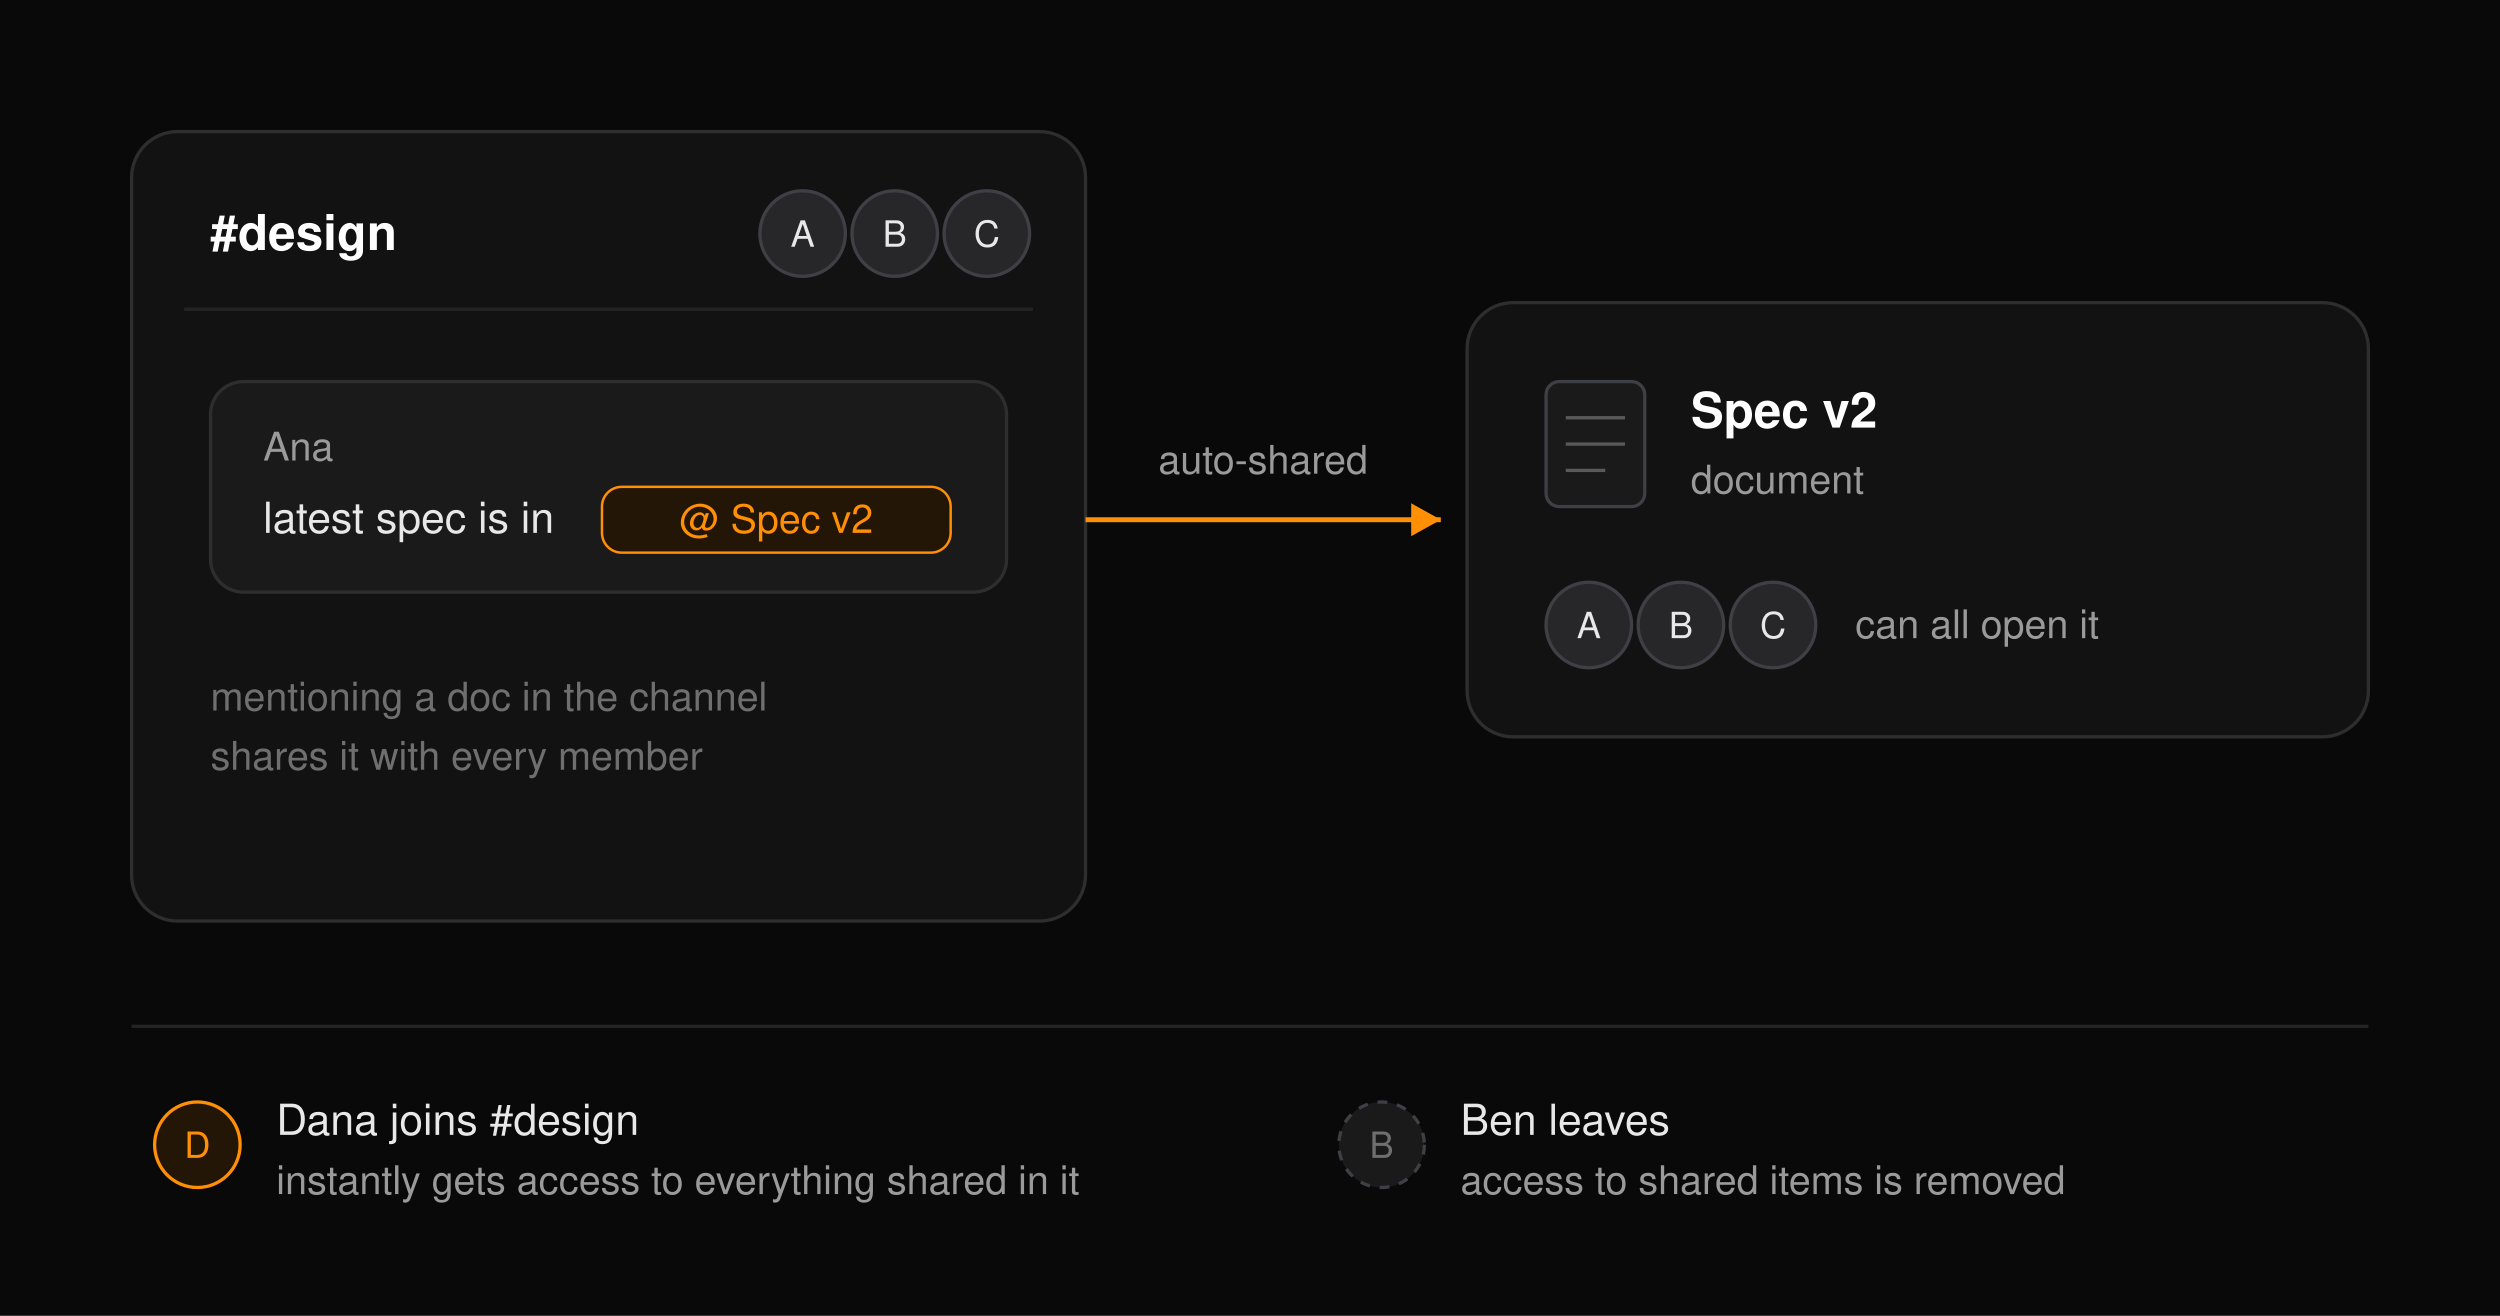
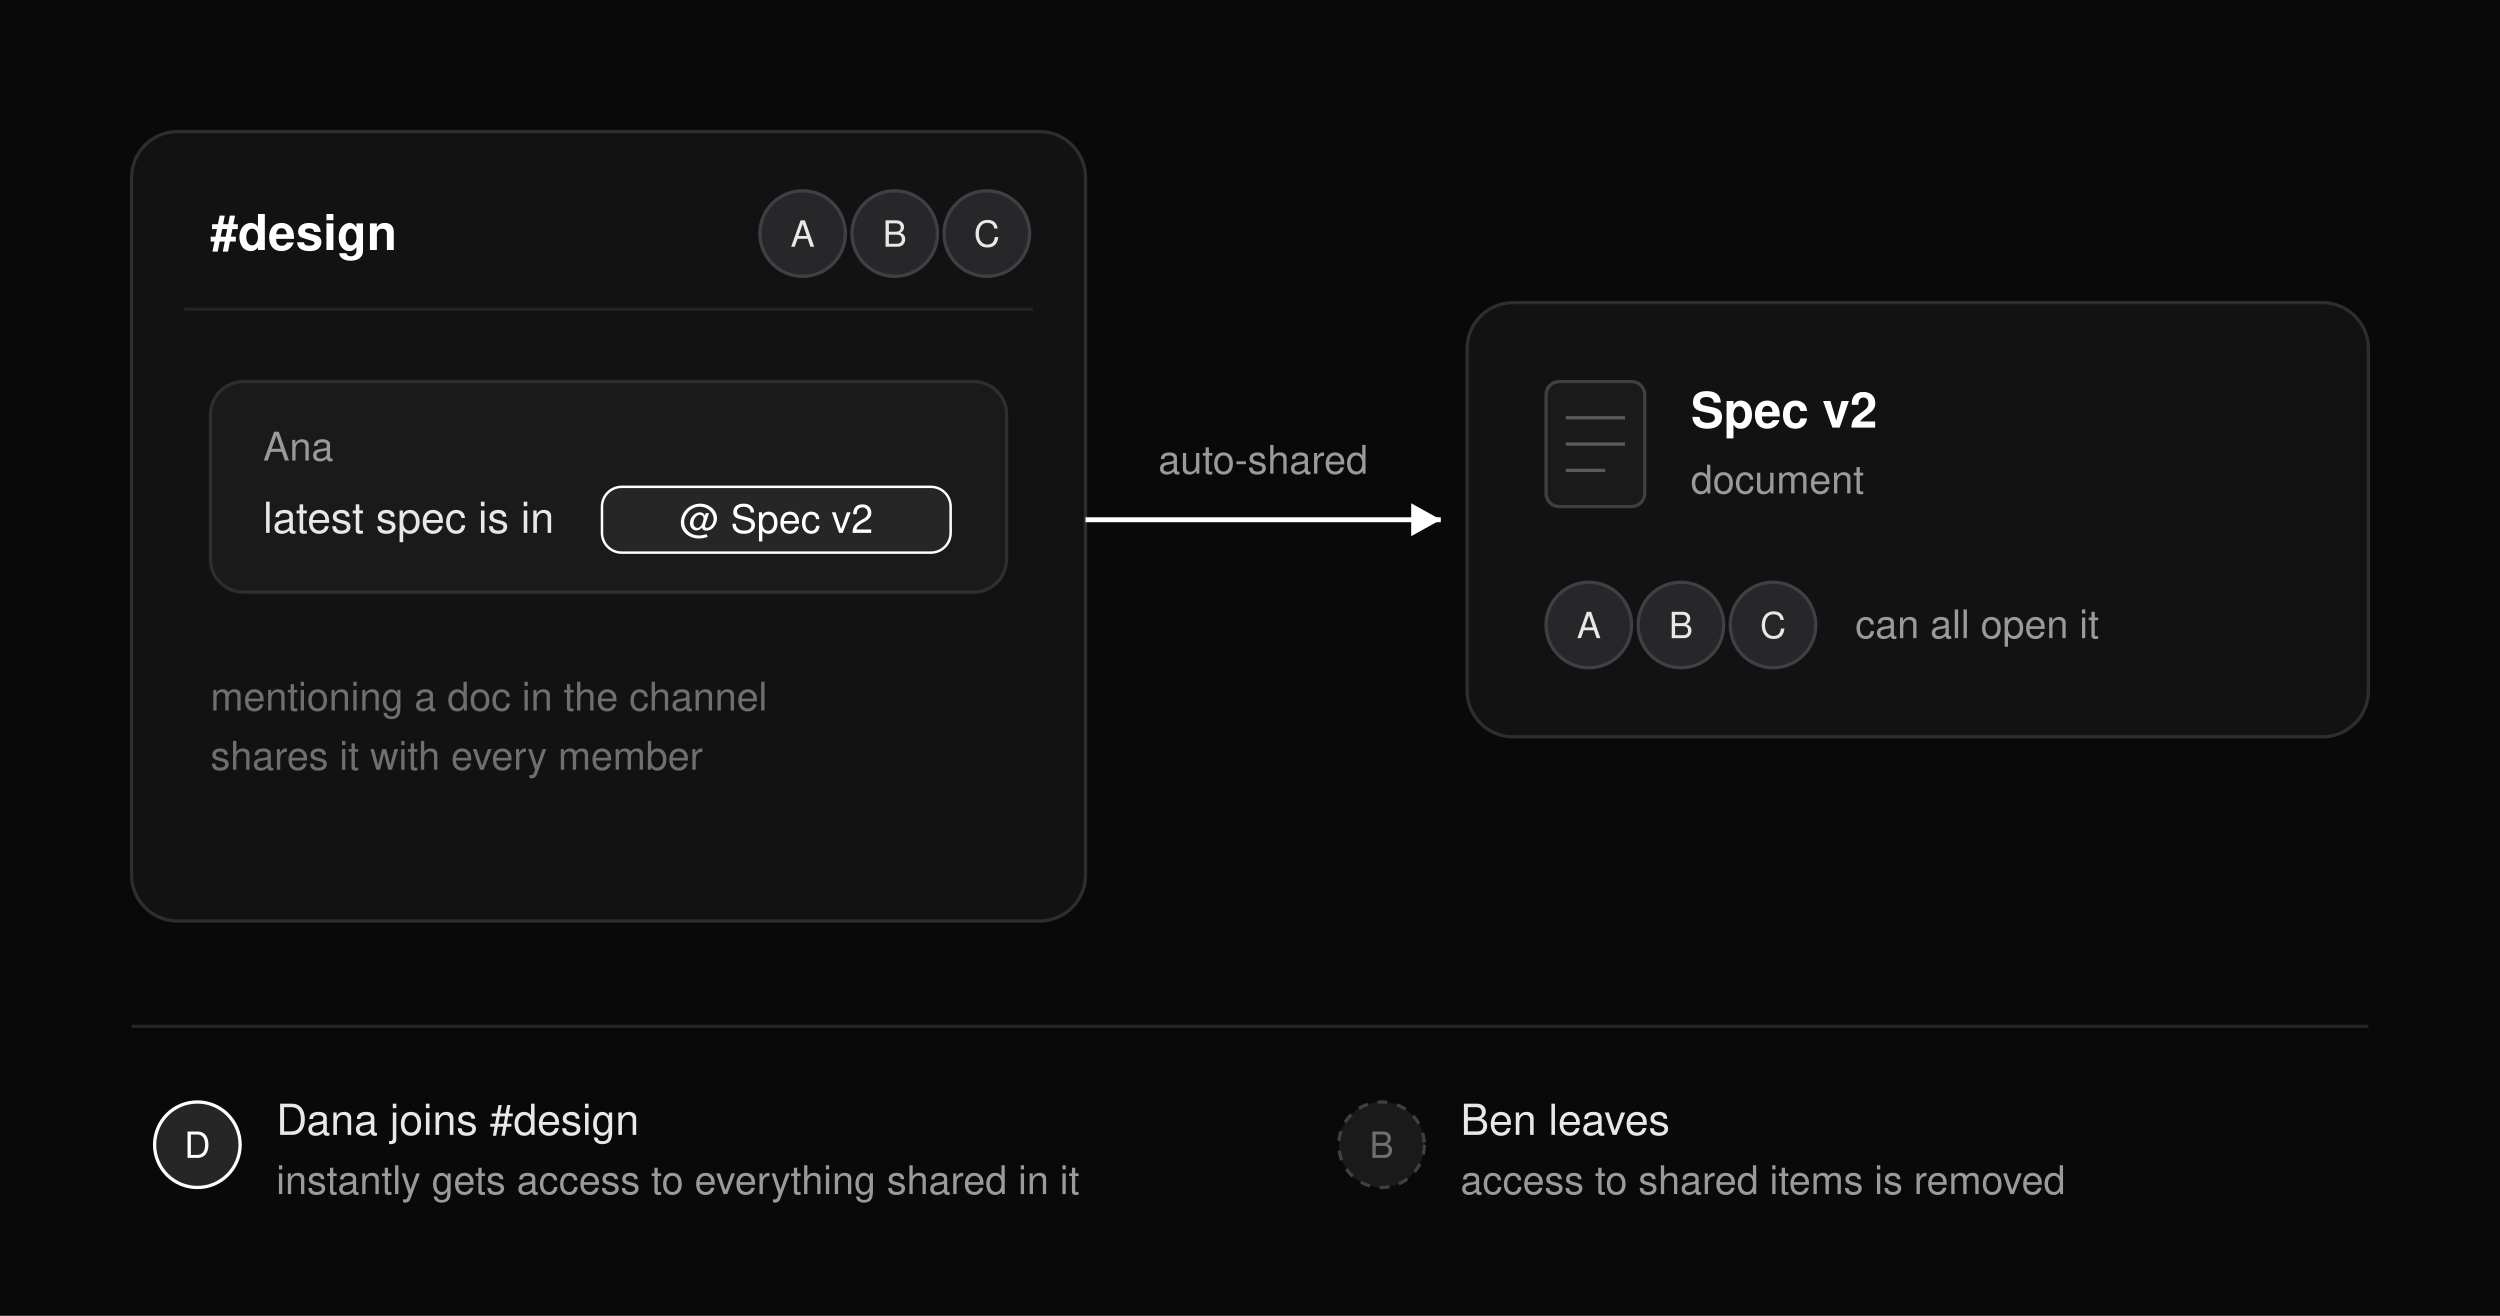
<svg xmlns="http://www.w3.org/2000/svg" viewBox="0 0 760 400" font-family="ui-sans-serif, -apple-system, 'Segoe UI', Helvetica, Arial, sans-serif">
  <rect x="0" y="0" width="760" height="400" fill="#090909" />
  <rect x="40" y="40" width="290" height="240" rx="14" fill="#121212" stroke="#2e2e2e" />
  <text x="64" y="76" fill="#ffffff" font-size="15" font-weight="600">#design</text>
  <g font-size="11" text-anchor="middle">
    <circle cx="244" cy="71" r="13" fill="#27272a" stroke="#3f3f46" />
    <text x="244" y="75" fill="#e8e8e8">A</text>
    <circle cx="272" cy="71" r="13" fill="#27272a" stroke="#3f3f46" />
    <text x="272" y="75" fill="#e8e8e8">B</text>
    <circle cx="300" cy="71" r="13" fill="#27272a" stroke="#3f3f46" />
    <text x="300" y="75" fill="#e8e8e8">C</text>
  </g>
  <line x1="56" y1="94" x2="314" y2="94" stroke="#242424" />
  <rect x="64" y="116" width="242" height="64" rx="10" fill="#1a1a1a" stroke="#2e2e2e" />
  <text x="80" y="140" fill="#9a9a9a" font-size="12">Ana</text>
  <text x="80" y="162" fill="#e8e8e8" font-size="13">latest spec is in</text>
-   <rect x="183" y="148" width="106" height="20" rx="6" fill="#241606" stroke="#ff8f05" stroke-width="0.75" />
-   <text x="236" y="162" fill="#ff8f05" font-size="12" text-anchor="middle">@ Spec v2</text>
+   <rect x="183" y="148" width="106" height="20" rx="6" fill="#262626" stroke="#ffffff" stroke-width="0.75" />
+   <text x="236" y="162" fill="#ffffff" font-size="12" text-anchor="middle">@ Spec v2</text>
  <text x="64" y="216" fill="#6f6f6f" font-size="12">mentioning a doc in the channel</text>
  <text x="64" y="234" fill="#6f6f6f" font-size="12">shares it with every member</text>
-   <path d="M 330 158 C 380 158, 390 158, 438 158" stroke="#ff8f05" stroke-width="1.5" fill="none" />
-   <path d="M 438 158 l -9 -5 v 10 z" fill="#ff8f05" />
+   <path d="M 330 158 C 380 158, 390 158, 438 158" stroke="#ffffff" stroke-width="1.5" fill="none" />
+   <path d="M 438 158 l -9 -5 v 10 z" fill="#ffffff" />
  <text x="384" y="144" fill="#9a9a9a" font-size="12" text-anchor="middle">auto-shared</text>
  <rect x="446" y="92" width="274" height="132" rx="14" fill="#121212" stroke="#2e2e2e" />
  <rect x="470" y="116" width="30" height="38" rx="4" fill="#1a1a1a" stroke="#3f3f46" />
  <line x1="476" y1="127" x2="494" y2="127" stroke="#5a5a5a" />
  <line x1="476" y1="135" x2="494" y2="135" stroke="#5a5a5a" />
  <line x1="476" y1="143" x2="488" y2="143" stroke="#5a5a5a" />
  <text x="514" y="130" fill="#ffffff" font-size="15" font-weight="600">Spec v2</text>
  <text x="514" y="150" fill="#9a9a9a" font-size="12">document</text>
  <g font-size="11" text-anchor="middle">
    <circle cx="483" cy="190" r="13" fill="#27272a" stroke="#3f3f46" />
    <text x="483" y="194" fill="#e8e8e8">A</text>
    <circle cx="511" cy="190" r="13" fill="#27272a" stroke="#3f3f46" />
    <text x="511" y="194" fill="#e8e8e8">B</text>
    <circle cx="539" cy="190" r="13" fill="#27272a" stroke="#3f3f46" />
    <text x="539" y="194" fill="#e8e8e8">C</text>
  </g>
  <text x="564" y="194" fill="#9a9a9a" font-size="12">can all open it</text>
  <line x1="40" y1="312" x2="720" y2="312" stroke="#242424" />
  <g font-size="13">
-     <circle cx="60" cy="348" r="13" fill="#241606" stroke="#ff8f05" />
-     <text x="60" y="352" fill="#ff8f05" font-size="11" text-anchor="middle">D</text>
+     <circle cx="60" cy="348" r="13" fill="#262626" stroke="#ffffff" />
+     <text x="60" y="352" fill="#ffffff" font-size="11" text-anchor="middle">D</text>
    <text x="84" y="345" fill="#e8e8e8">Dana joins #design</text>
    <text x="84" y="363" fill="#9a9a9a" font-size="12">instantly gets access to everything shared in it</text>
  </g>
  <g font-size="13">
    <circle cx="420" cy="348" r="13" fill="#1a1a1a" stroke="#3f3f46" stroke-dasharray="3 3" />
    <text x="420" y="352" fill="#6f6f6f" font-size="11" text-anchor="middle">B</text>
    <text x="444" y="345" fill="#e8e8e8">Ben leaves</text>
    <text x="444" y="363" fill="#9a9a9a" font-size="12">access to shared items is removed</text>
  </g>
</svg>
